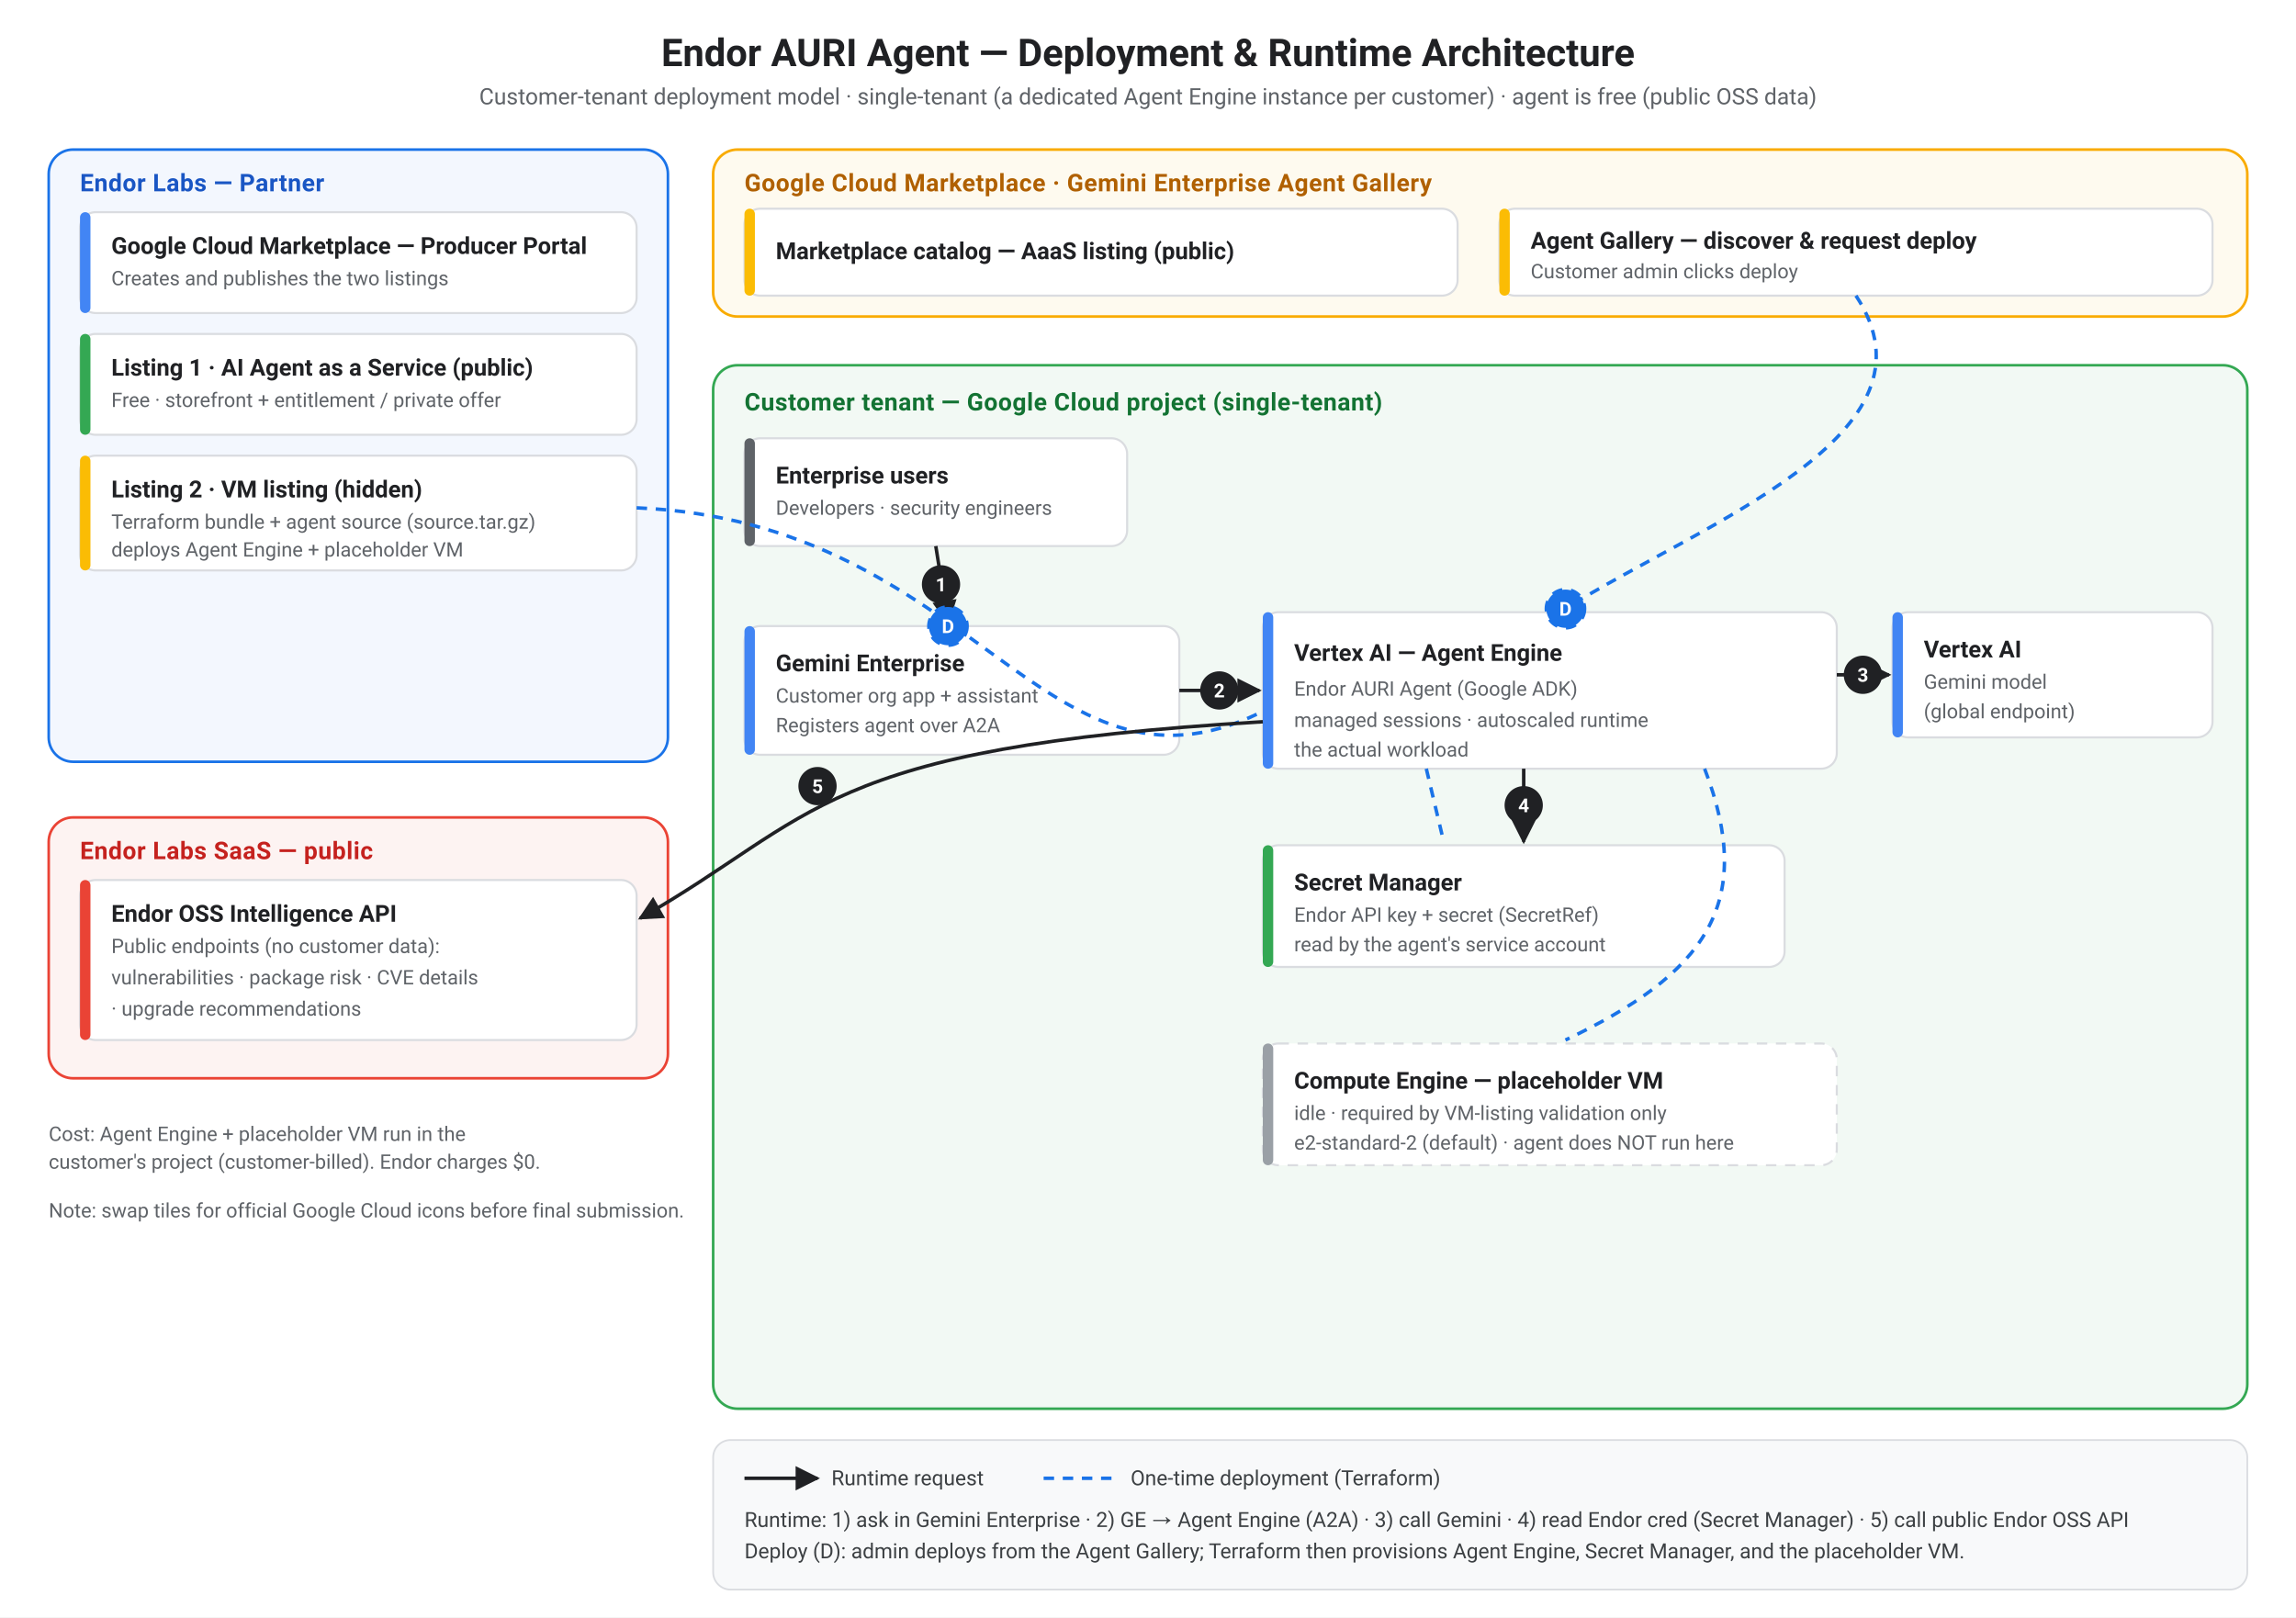
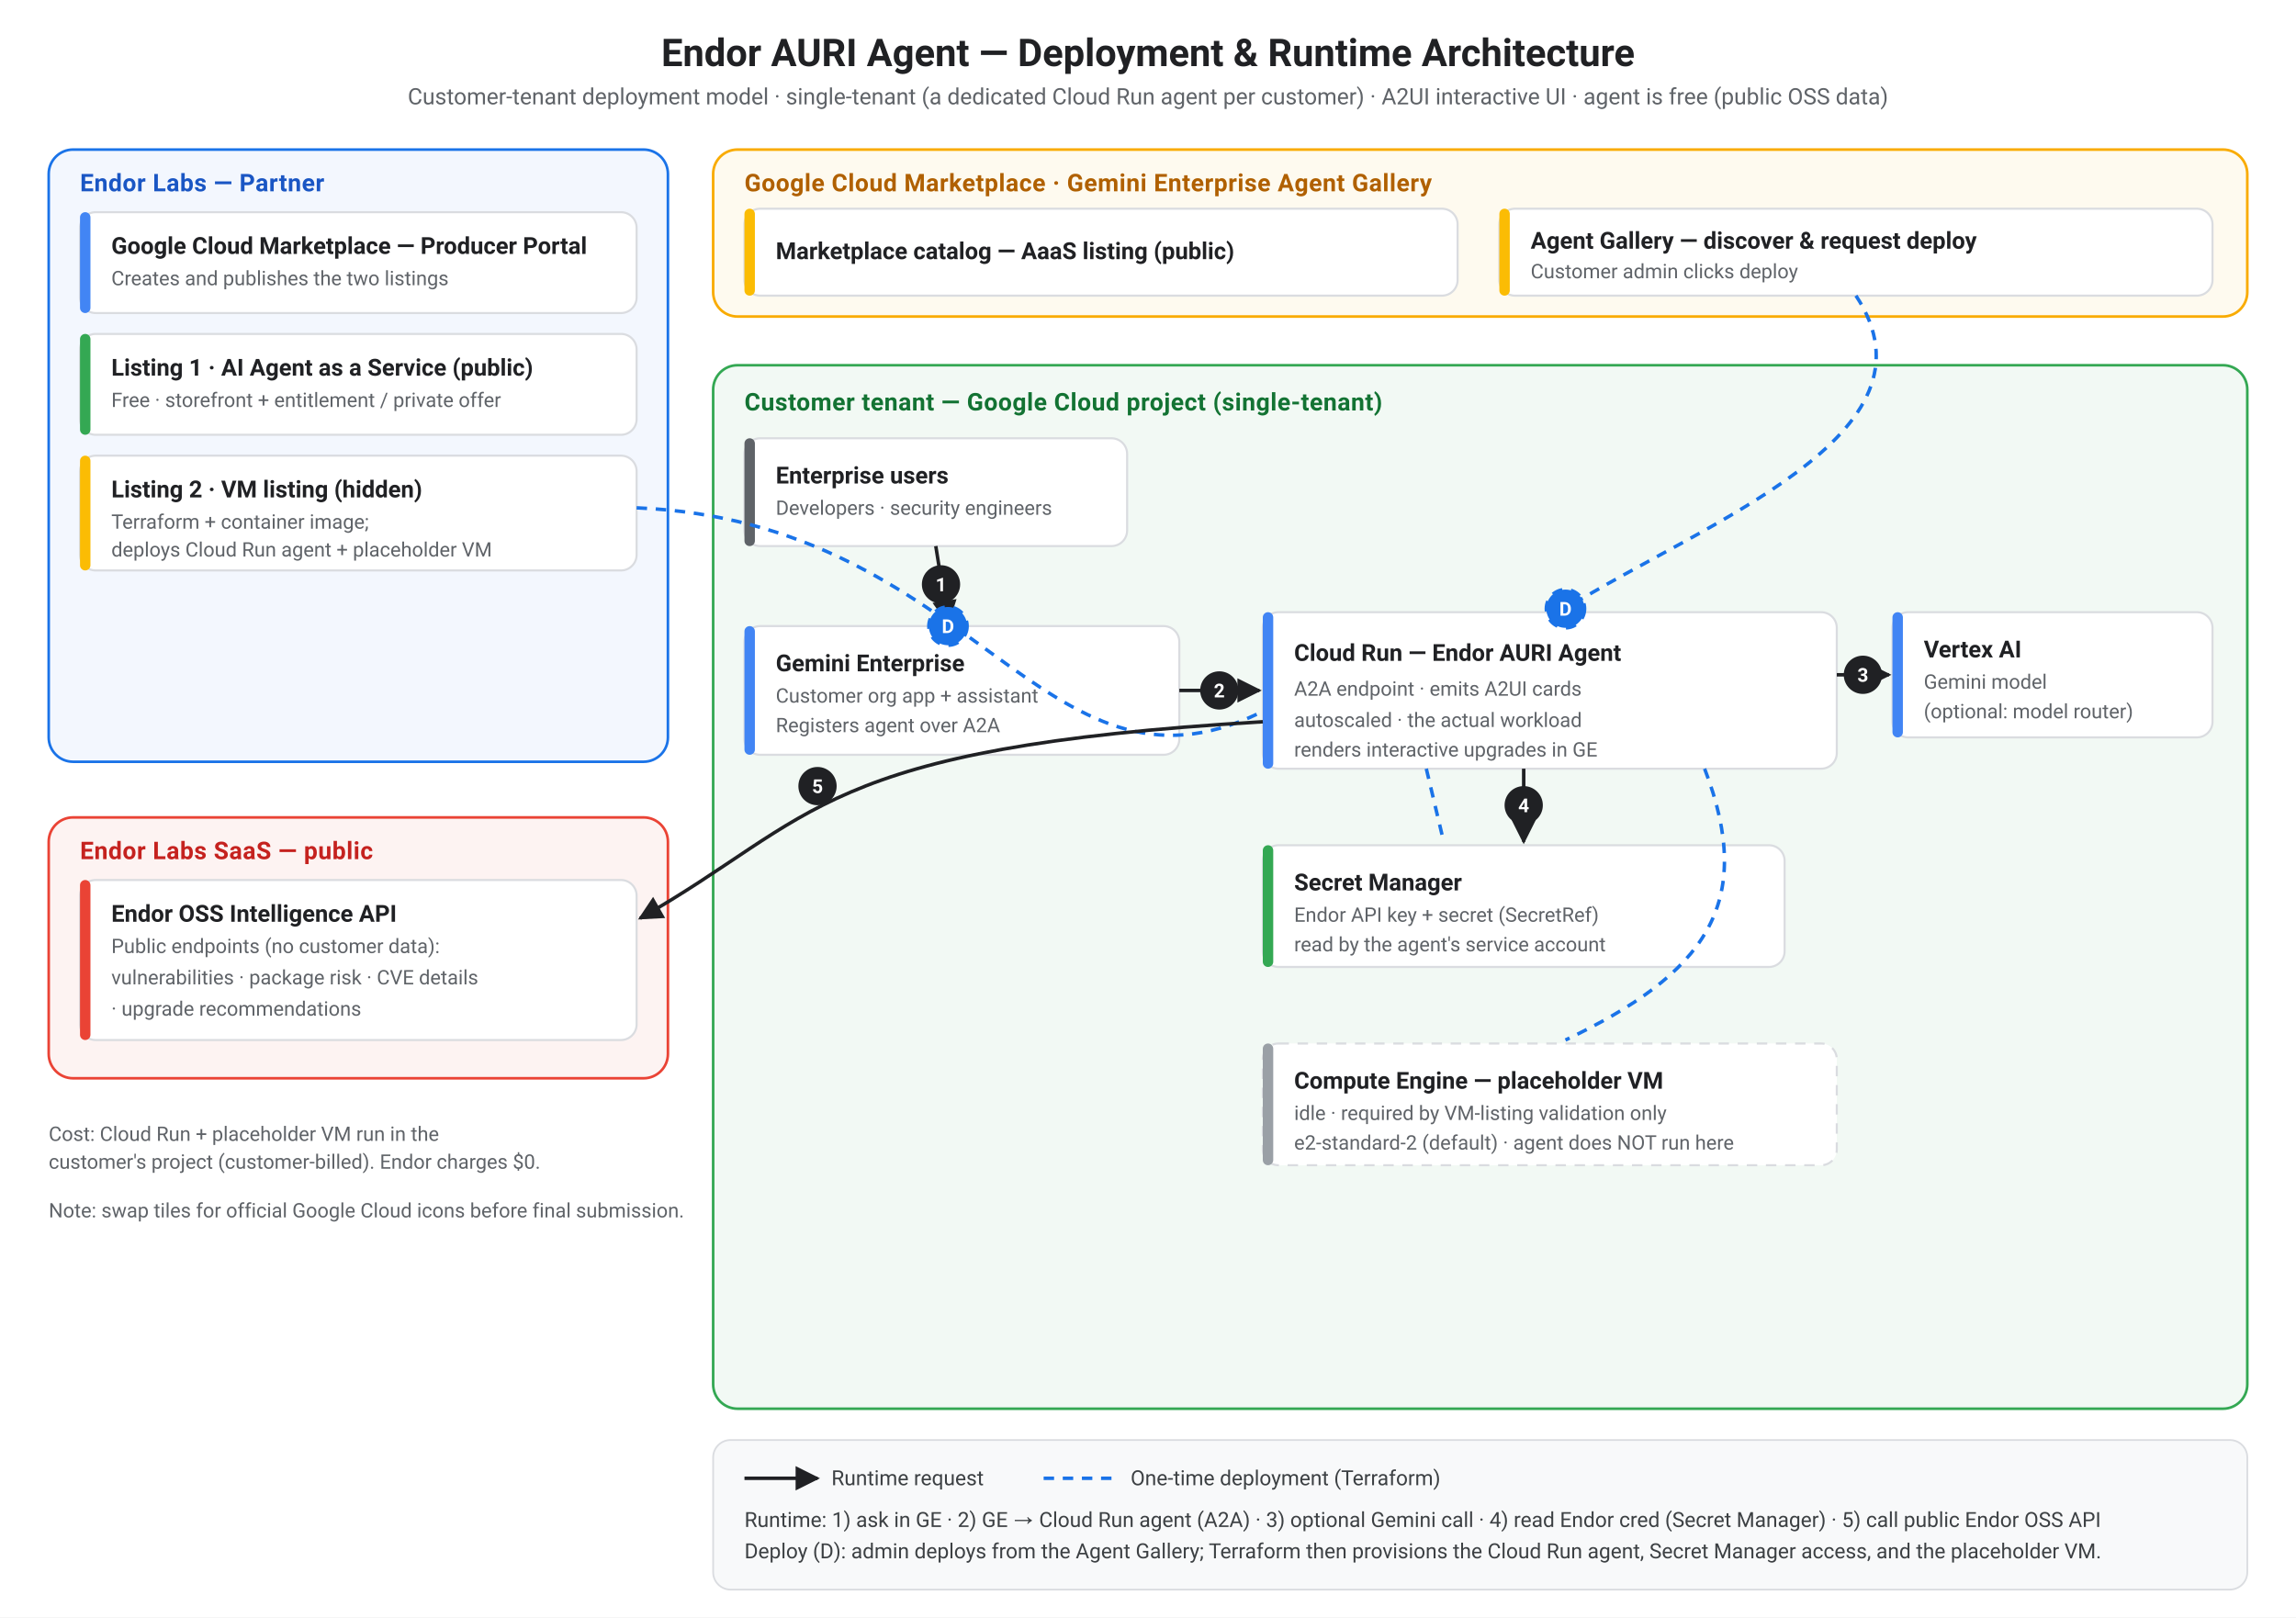
<svg xmlns="http://www.w3.org/2000/svg" viewBox="0 0 1320 930" font-family="'Google Sans','Segoe UI',Roboto,Helvetica,Arial,sans-serif">
  <defs>
    <marker id="arr" viewBox="0 0 10 10" refX="9" refY="5" markerWidth="7" markerHeight="7" orient="auto-start-reverse">
      <path d="M0 0 L10 5 L0 10 z" fill="#202124" />
    </marker>
    <marker id="arrb" viewBox="0 0 10 10" refX="9" refY="5" markerWidth="7" markerHeight="7" orient="auto-start-reverse">
      <path d="M0 0 L10 5 L0 10 z" fill="#1a73e8" />
    </marker>
    <style>
      .z{rx:14;stroke-width:1.5;fill-opacity:.5}
      .zt{font-size:14px;font-weight:700;letter-spacing:.02em}
      .tile{rx:9;fill:#ffffff;stroke:#dadce0;stroke-width:1.2}
      .nm{font-size:13.5px;font-weight:600;fill:#202124}
      .sub{font-size:11.5px;fill:#5f6368}
      .flow{stroke:#202124;stroke-width:2;fill:none}
      .dep{stroke:#1a73e8;stroke-width:2;stroke-dasharray:6 5;fill:none}
      .badge{fill:#202124}
      .badge.dep{fill:#1a73e8}
      .bt{fill:#fff;font-size:11px;font-weight:700}
      .lg{font-size:12px;fill:#3c4043}
      .hd{font-size:22px;font-weight:700;fill:#202124}
      .subhd{font-size:13px;fill:#5f6368}
    </style>
  </defs>
  <rect width="1320" height="930" fill="#ffffff" />
  <text x="660" y="38" text-anchor="middle" class="hd">Endor AURI Agent — Deployment &amp; Runtime Architecture</text>
-   <text x="660" y="60" text-anchor="middle" class="subhd">Customer-tenant deployment model · single-tenant (a dedicated Agent Engine instance per customer) · agent is free (public OSS data)</text>
+   <text x="660" y="60" text-anchor="middle" class="subhd">Customer-tenant deployment model · single-tenant (a dedicated Cloud Run agent per customer) · A2UI interactive UI · agent is free (public OSS data)</text>
  <rect class="z" x="28" y="86" width="356" height="352" fill="#e8f0fe" stroke="#1a73e8" />
  <text x="46" y="110" class="zt" fill="#1a56c4">Endor Labs — Partner</text>
  <rect class="tile" x="46" y="122" width="320" height="58" />
  <rect x="46" y="122" width="6" height="58" rx="3" fill="#4285F4" />
  <text x="64" y="146" class="nm">Google Cloud Marketplace — Producer Portal</text>
  <text x="64" y="164" class="sub">Creates and publishes the two listings</text>
  <rect class="tile" x="46" y="192" width="320" height="58" />
  <rect x="46" y="192" width="6" height="58" rx="3" fill="#34A853" />
  <text x="64" y="216" class="nm">Listing 1 · AI Agent as a Service (public)</text>
  <text x="64" y="234" class="sub">Free · storefront + entitlement / private offer</text>
  <rect class="tile" x="46" y="262" width="320" height="66" />
  <rect x="46" y="262" width="6" height="66" rx="3" fill="#FBBC04" />
  <text x="64" y="286" class="nm">Listing 2 · VM listing (hidden)</text>
-   <text x="64" y="304" class="sub">Terraform bundle + agent source (source.tar.gz)</text>
-   <text x="64" y="320" class="sub">deploys Agent Engine + placeholder VM</text>
+   <text x="64" y="304" class="sub">Terraform + container image;</text>
+   <text x="64" y="320" class="sub">deploys Cloud Run agent + placeholder VM</text>
  <rect class="z" x="28" y="470" width="356" height="150" fill="#fce8e6" stroke="#ea4335" />
  <text x="46" y="494" class="zt" fill="#c5221f">Endor Labs SaaS — public</text>
  <rect class="tile" x="46" y="506" width="320" height="92" />
  <rect x="46" y="506" width="6" height="92" rx="3" fill="#EA4335" />
  <text x="64" y="530" class="nm">Endor OSS Intelligence API</text>
  <text x="64" y="548" class="sub">Public endpoints (no customer data):</text>
  <text x="64" y="566" class="sub">vulnerabilities · package risk · CVE details</text>
  <text x="64" y="584" class="sub">· upgrade recommendations</text>
  <rect class="z" x="410" y="86" width="882" height="96" fill="#fef7e0" stroke="#f9ab00" />
  <text x="428" y="110" class="zt" fill="#b06000">Google Cloud Marketplace · Gemini Enterprise Agent Gallery</text>
  <rect class="tile" x="428" y="120" width="410" height="50" />
  <rect x="428" y="120" width="6" height="50" rx="3" fill="#FBBC04" />
  <text x="446" y="149" class="nm">Marketplace catalog — AaaS listing (public)</text>
  <rect class="tile" x="862" y="120" width="410" height="50" />
  <rect x="862" y="120" width="6" height="50" rx="3" fill="#FBBC04" />
  <text x="880" y="143" class="nm">Agent Gallery — discover &amp; request deploy</text>
  <text x="880" y="160" class="sub">Customer admin clicks deploy</text>
  <rect class="z" x="410" y="210" width="882" height="600" fill="#e6f4ea" stroke="#34A853" />
  <text x="428" y="236" class="zt" fill="#137333">Customer tenant — Google Cloud project (single-tenant)</text>
  <rect class="tile" x="428" y="252" width="220" height="62" />
  <rect x="428" y="252" width="6" height="62" rx="3" fill="#5f6368" />
  <text x="446" y="278" class="nm">Enterprise users</text>
  <text x="446" y="296" class="sub">Developers · security engineers</text>
  <rect class="tile" x="428" y="360" width="250" height="74" />
  <rect x="428" y="360" width="6" height="74" rx="3" fill="#4285F4" />
  <text x="446" y="386" class="nm">Gemini Enterprise</text>
  <text x="446" y="404" class="sub">Customer org app + assistant</text>
  <text x="446" y="421" class="sub">Registers agent over A2A</text>
  <rect class="tile" x="726" y="352" width="330" height="90" />
  <rect x="726" y="352" width="6" height="90" rx="3" fill="#4285F4" />
-   <text x="744" y="380" class="nm">Vertex AI — Agent Engine</text>
-   <text x="744" y="400" class="sub">Endor AURI Agent (Google ADK)</text>
-   <text x="744" y="418" class="sub">managed sessions · autoscaled runtime</text>
-   <text x="744" y="435" class="sub">the actual workload</text>
+   <text x="744" y="380" class="nm">Cloud Run — Endor AURI Agent</text>
+   <text x="744" y="400" class="sub">A2A endpoint · emits A2UI cards</text>
+   <text x="744" y="418" class="sub">autoscaled · the actual workload</text>
+   <text x="744" y="435" class="sub">renders interactive upgrades in GE</text>
  <rect class="tile" x="1088" y="352" width="184" height="72" />
  <rect x="1088" y="352" width="6" height="72" rx="3" fill="#4285F4" />
  <text x="1106" y="378" class="nm">Vertex AI</text>
  <text x="1106" y="396" class="sub">Gemini model</text>
-   <text x="1106" y="413" class="sub">(global endpoint)</text>
+   <text x="1106" y="413" class="sub">(optional: model router)</text>
  <rect class="tile" x="726" y="486" width="300" height="70" />
  <rect x="726" y="486" width="6" height="70" rx="3" fill="#34A853" />
  <text x="744" y="512" class="nm">Secret Manager</text>
  <text x="744" y="530" class="sub">Endor API key + secret (SecretRef)</text>
  <text x="744" y="547" class="sub">read by the agent's service account</text>
  <rect class="tile" x="726" y="600" width="330" height="70" stroke-dasharray="6 5" />
  <rect x="726" y="600" width="6" height="70" rx="3" fill="#9aa0a6" />
  <text x="744" y="626" class="nm" fill="#5f6368">Compute Engine — placeholder VM</text>
  <text x="744" y="644" class="sub">idle · required by VM-listing validation only</text>
  <text x="744" y="661" class="sub">e2-standard-2 (default) · agent does NOT run here</text>
  <path class="dep" d="M1067 170 C 1120 250, 980 300, 900 350" />
  <path class="dep" d="M366 292 C 560 300, 600 470, 724 410" />
  <path class="dep" d="M820 442 L 830 484" />
  <path class="dep" d="M980 442 C 1010 520, 980 560, 900 598" />
  <path class="flow" d="M538 314 L 545 358" marker-end="url(#arr)" />
  <path class="flow" d="M678 397 L 724 397" marker-end="url(#arr)" />
  <path class="flow" d="M1056 388 L 1086 388" marker-end="url(#arr)" />
  <path class="flow" d="M876 442 L 876 484" marker-end="url(#arr)" />
  <path class="flow" d="M726 415 C 470 430, 470 470, 368 528" marker-end="url(#arr)" />
  <g font-family="inherit">
    <circle class="badge dep" cx="900" cy="350" r="11" />
    <text x="900" y="354" text-anchor="middle" class="bt">D</text>
    <circle class="badge dep" cx="545" cy="360" r="11" />
    <text x="545" y="364" text-anchor="middle" class="bt">D</text>
    <circle class="badge" cx="541" cy="336" r="11" />
    <text x="541" y="340" text-anchor="middle" class="bt">1</text>
    <circle class="badge" cx="701" cy="397" r="11" />
    <text x="701" y="401" text-anchor="middle" class="bt">2</text>
    <circle class="badge" cx="1071" cy="388" r="11" />
    <text x="1071" y="392" text-anchor="middle" class="bt">3</text>
    <circle class="badge" cx="876" cy="463" r="11" />
    <text x="876" y="467" text-anchor="middle" class="bt">4</text>
    <circle class="badge" cx="470" cy="452" r="11" />
    <text x="470" y="456" text-anchor="middle" class="bt">5</text>
  </g>
  <rect x="410" y="828" width="882" height="86" rx="10" fill="#f8f9fa" stroke="#dadce0" />
  <line x1="428" y1="850" x2="470" y2="850" class="flow" marker-end="url(#arr)" />
  <text x="478" y="854" class="lg">Runtime request</text>
  <line x1="600" y1="850" x2="642" y2="850" class="dep" />
  <text x="650" y="854" class="lg">One-time deployment (Terraform)</text>
-   <text x="428" y="878" class="lg" font-size="11">Runtime: 1) ask in Gemini Enterprise · 2) GE → Agent Engine (A2A) · 3) call Gemini · 4) read Endor cred (Secret Manager) · 5) call public Endor OSS API</text>
-   <text x="428" y="896" class="lg" font-size="11">Deploy (D): admin deploys from the Agent Gallery; Terraform then provisions Agent Engine, Secret Manager, and the placeholder VM.</text>
-   <text x="28" y="656" class="sub" fill="#3c4043">Cost: Agent Engine + placeholder VM run in the</text>
+   <text x="428" y="878" class="lg" font-size="11">Runtime: 1) ask in GE · 2) GE → Cloud Run agent (A2A) · 3) optional Gemini call · 4) read Endor cred (Secret Manager) · 5) call public Endor OSS API</text>
+   <text x="428" y="896" class="lg" font-size="11">Deploy (D): admin deploys from the Agent Gallery; Terraform then provisions the Cloud Run agent, Secret Manager access, and the placeholder VM.</text>
+   <text x="28" y="656" class="sub" fill="#3c4043">Cost: Cloud Run + placeholder VM run in the</text>
  <text x="28" y="672" class="sub" fill="#3c4043">customer's project (customer-billed). Endor charges $0.</text>
  <text x="28" y="700" class="sub" fill="#9aa0a6">Note: swap tiles for official Google Cloud icons before final submission.</text>
</svg>
